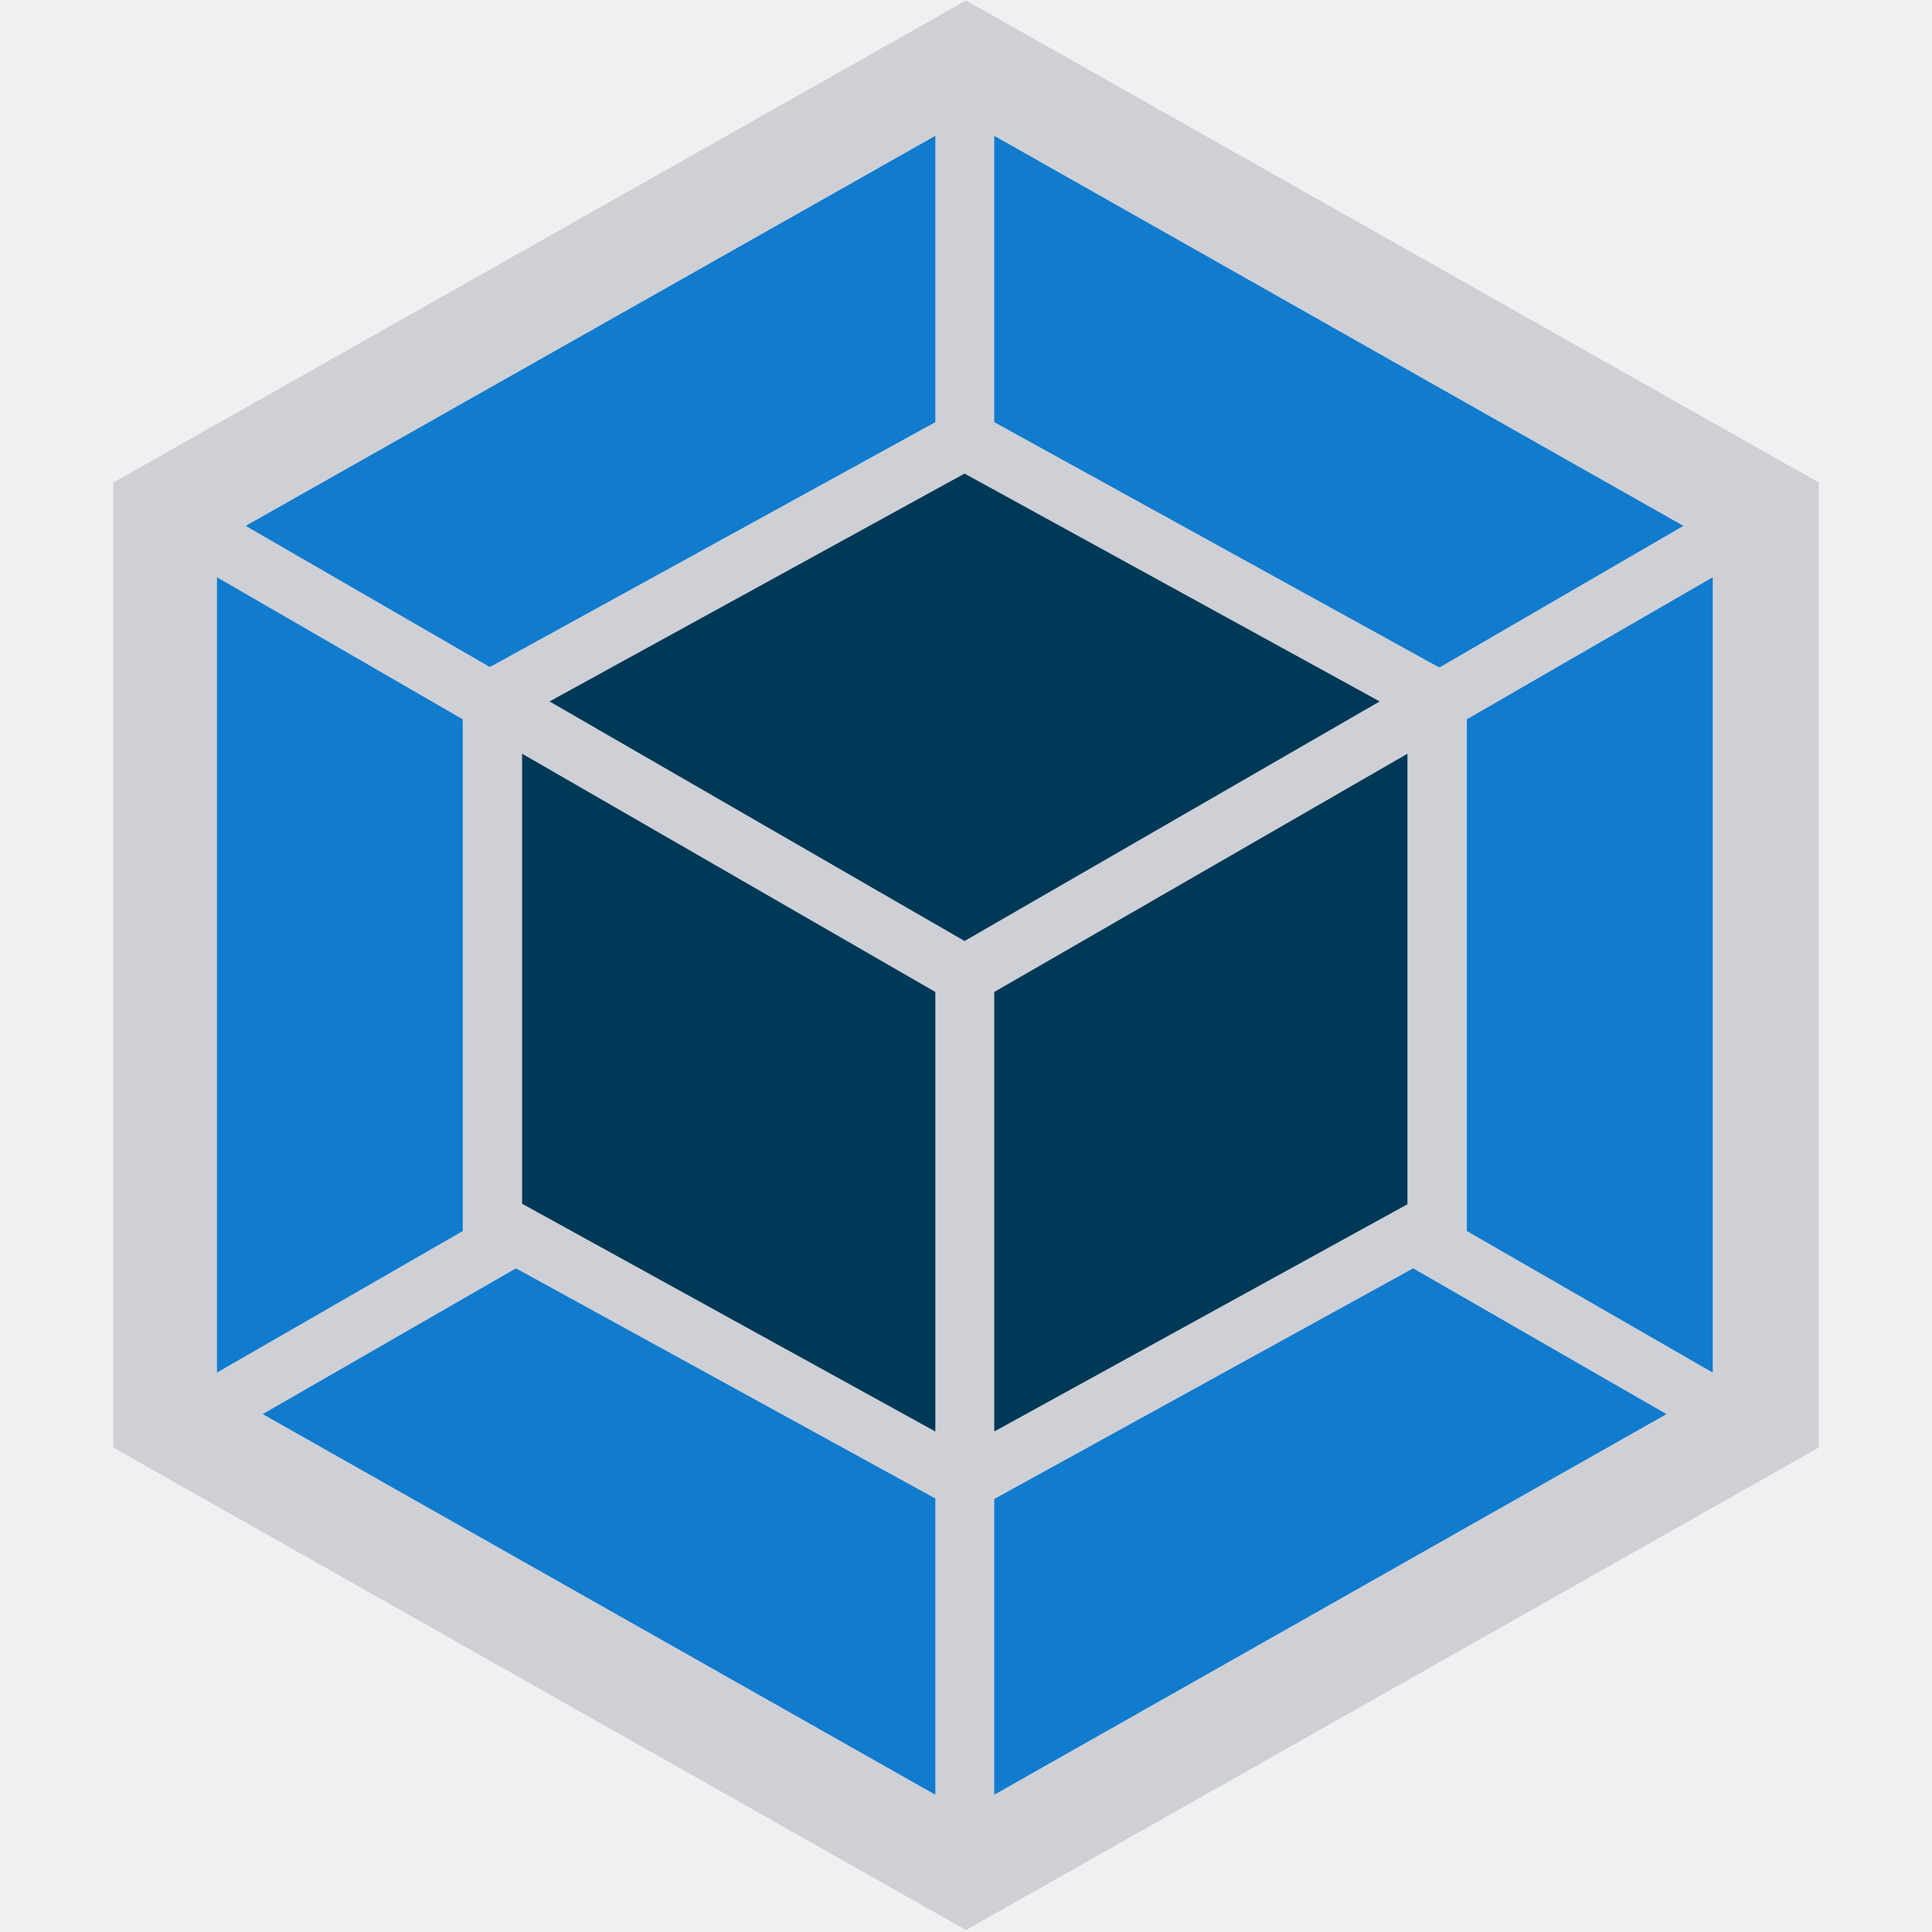
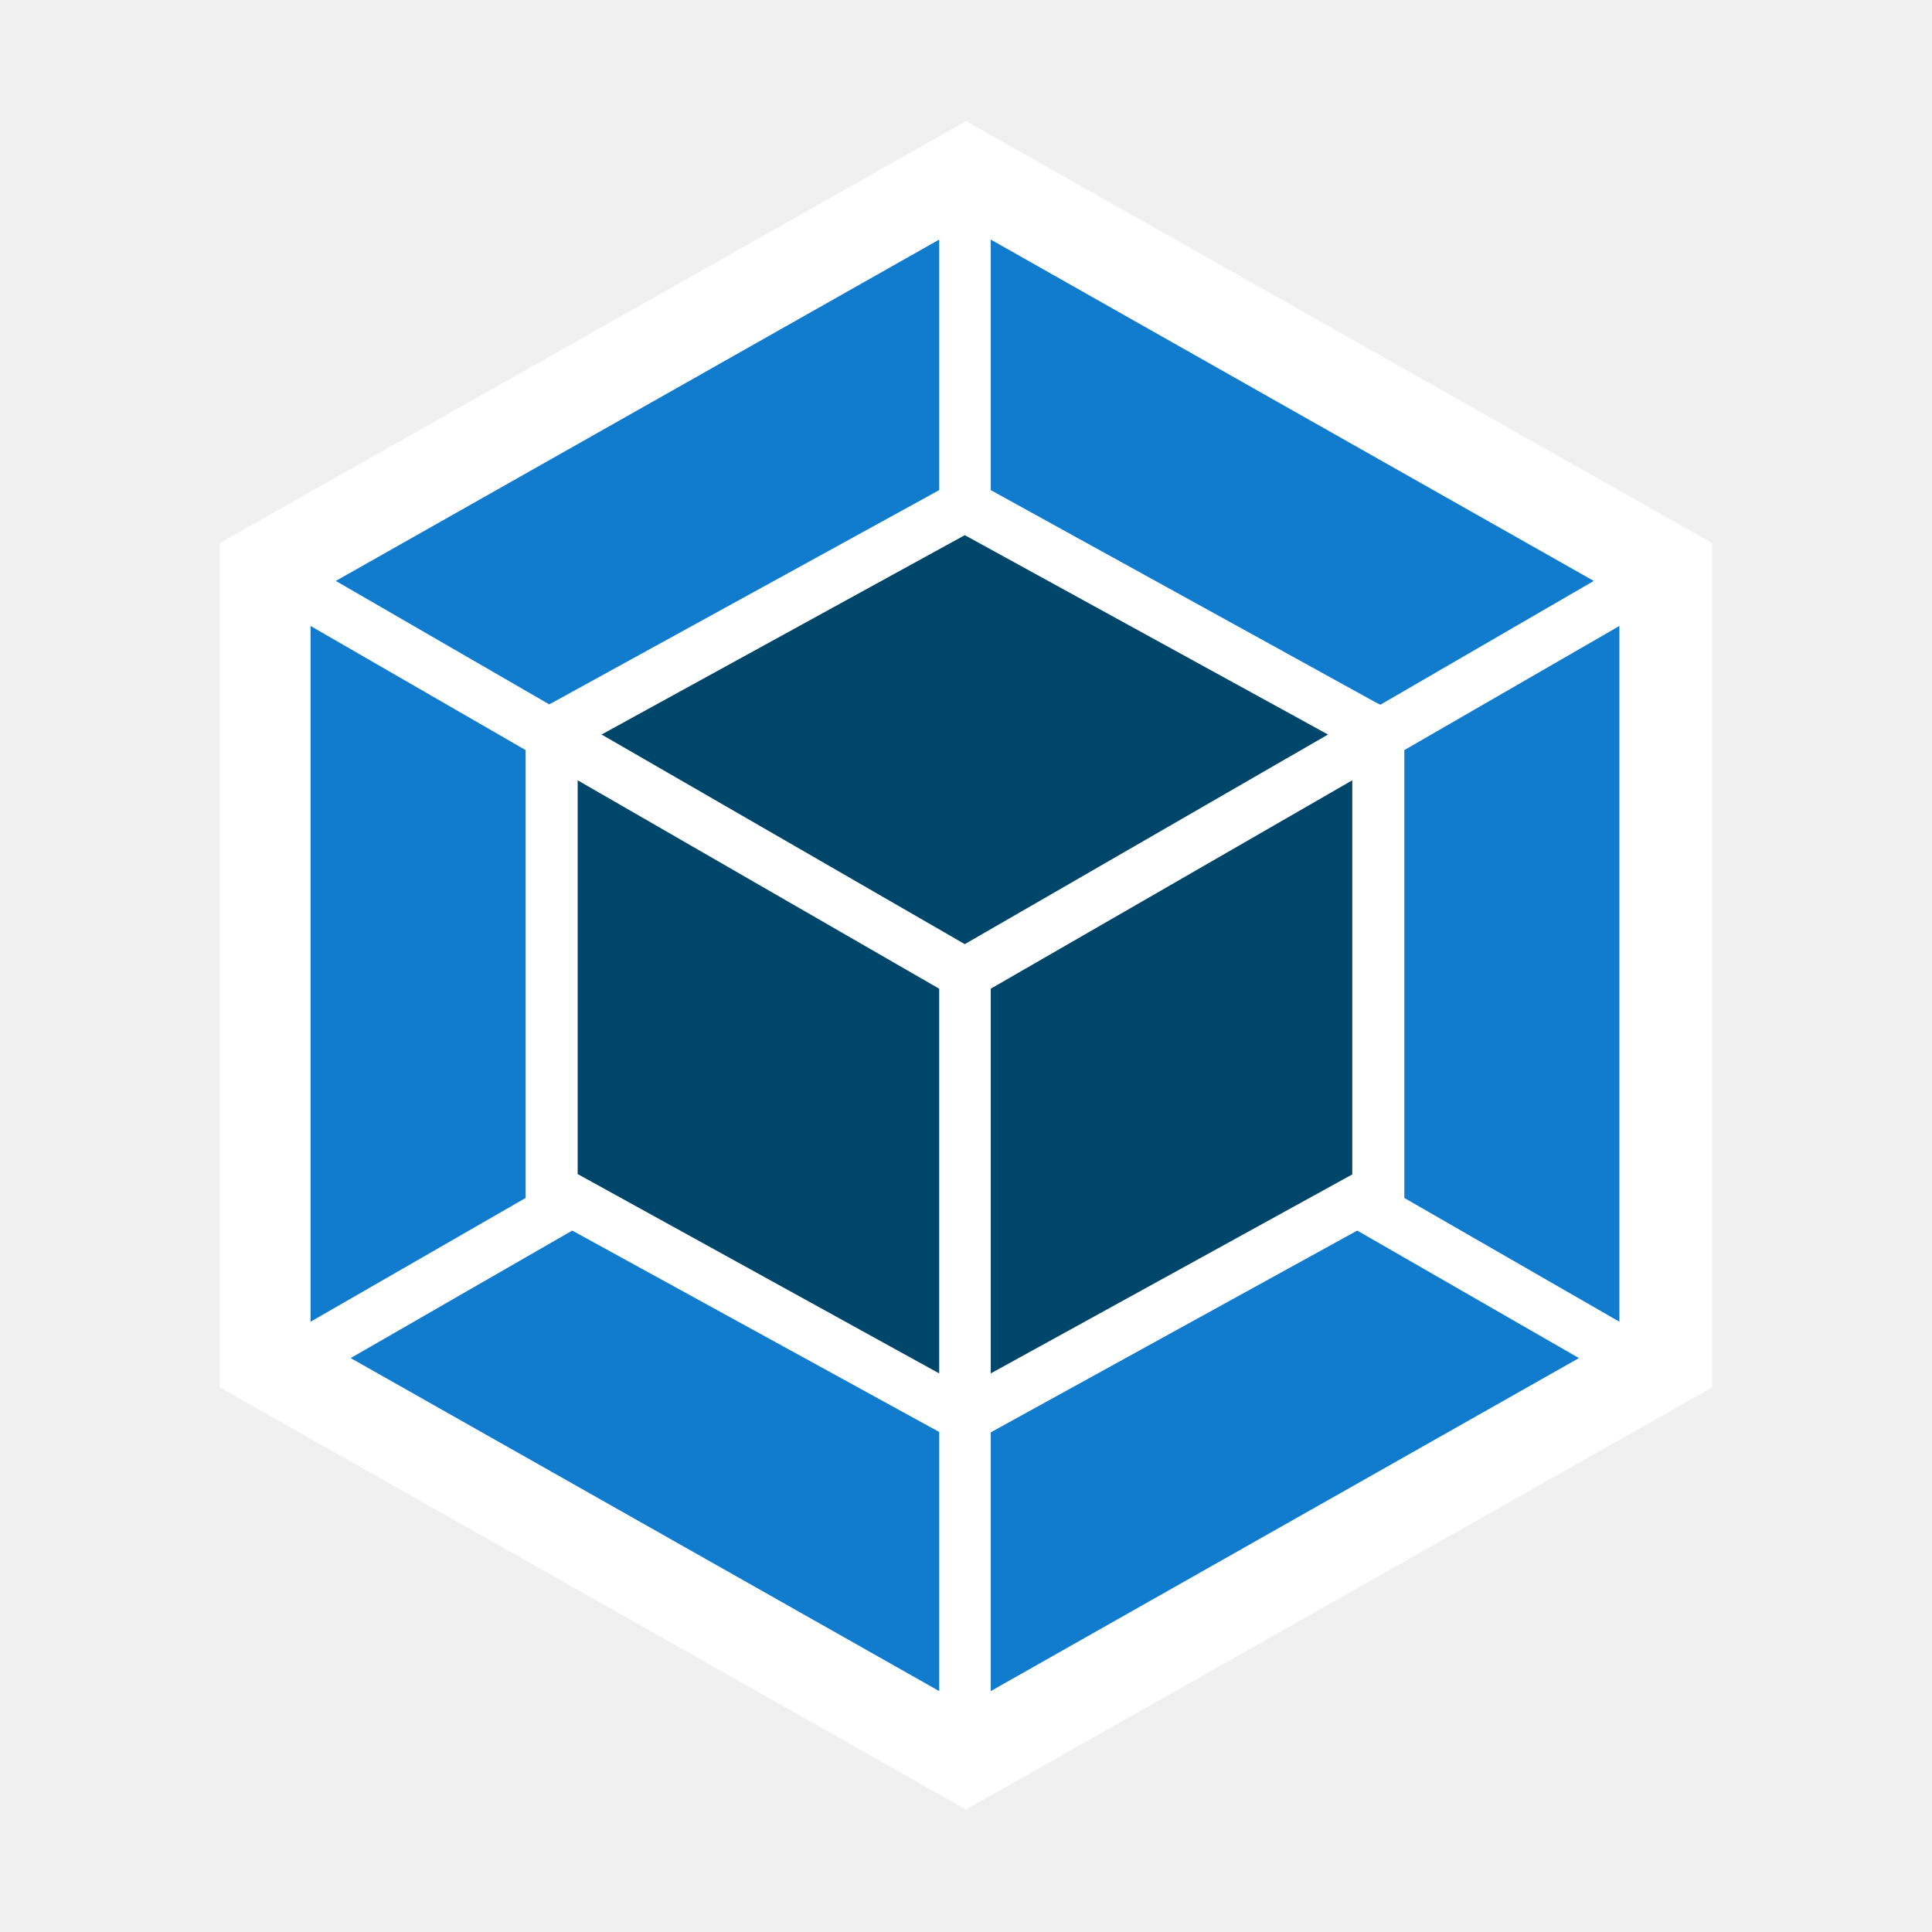
<svg xmlns="http://www.w3.org/2000/svg" width="16" height="16" viewBox="0 0 16 16" fill="none">
-   <g clip-path="url(#clip0_16_7)">
-     <path d="M8 0.004L15.062 3.996V11.988L8 15.984L0.938 11.988V3.996L8 0.004Z" fill="#CED0D6" />
-     <path d="M13.801 11.711L8.234 14.863V12.414L11.703 10.504L13.801 11.711ZM14.184 11.367V4.781L12.148 5.957V10.195L14.184 11.367ZM2.176 11.711L7.746 14.863V12.41L4.273 10.504L2.176 11.711ZM1.797 11.367V4.781L3.832 5.957V10.195L1.797 11.367ZM2.035 4.355L7.746 1.125V3.496L4.086 5.508L4.055 5.523L2.035 4.355ZM13.941 4.355L8.234 1.125V3.496L11.891 5.512L11.922 5.527L13.941 4.355Z" fill="#117BCE" />
-     <path d="M7.746 11.855L4.324 9.969V6.242L7.746 8.215V11.855ZM8.234 11.855L11.656 9.973V6.242L8.234 8.215V11.855ZM4.551 5.809L7.988 3.922L11.426 5.809L7.988 7.793L4.551 5.809Z" fill="#003957" />
+   <mask id="mask0_31_752" style="mask-type:luminance" maskUnits="userSpaceOnUse" x="1" y="1" width="14" height="14">
+     <path d="M15 1H1V15H15V1Z" fill="white" />
+   </mask>
+   <g mask="url(#mask0_31_752)">
+     <path d="M8 1.003L14.18 4.497V11.49L8 14.986L1.82 11.49V4.497L8 1.003Z" fill="white" />
+     <path d="M13.076 11.247L8.205 14.005V11.862L11.24 10.191L13.076 11.247ZM13.411 10.946V5.184L11.63 6.212V9.921L13.411 10.946ZM2.904 11.247L7.778 14.005V11.859L4.739 10.191L2.904 11.247ZM2.572 10.946V5.184L4.353 6.212V9.921L2.572 10.946ZM2.781 4.811L7.778 1.984V4.059L4.575 5.819L4.548 5.833L2.781 4.811ZM13.199 4.811L8.205 1.984V4.059L11.404 5.823L11.432 5.836L13.199 4.811Z" fill="#117BCE" />
+     <path d="M7.778 11.374L4.784 9.723V6.462L7.778 8.188V11.374ZM8.205 11.374L11.199 9.726V6.462L8.205 8.188V11.374ZM4.982 6.083L7.99 4.432L10.998 6.083L7.99 7.819L4.982 6.083Z" fill="#00456A" />
  </g>
-   <defs>
-     <clipPath id="clip0_16_7">
-       <rect width="16" height="16" fill="white" />
-     </clipPath>
-   </defs>
</svg>
